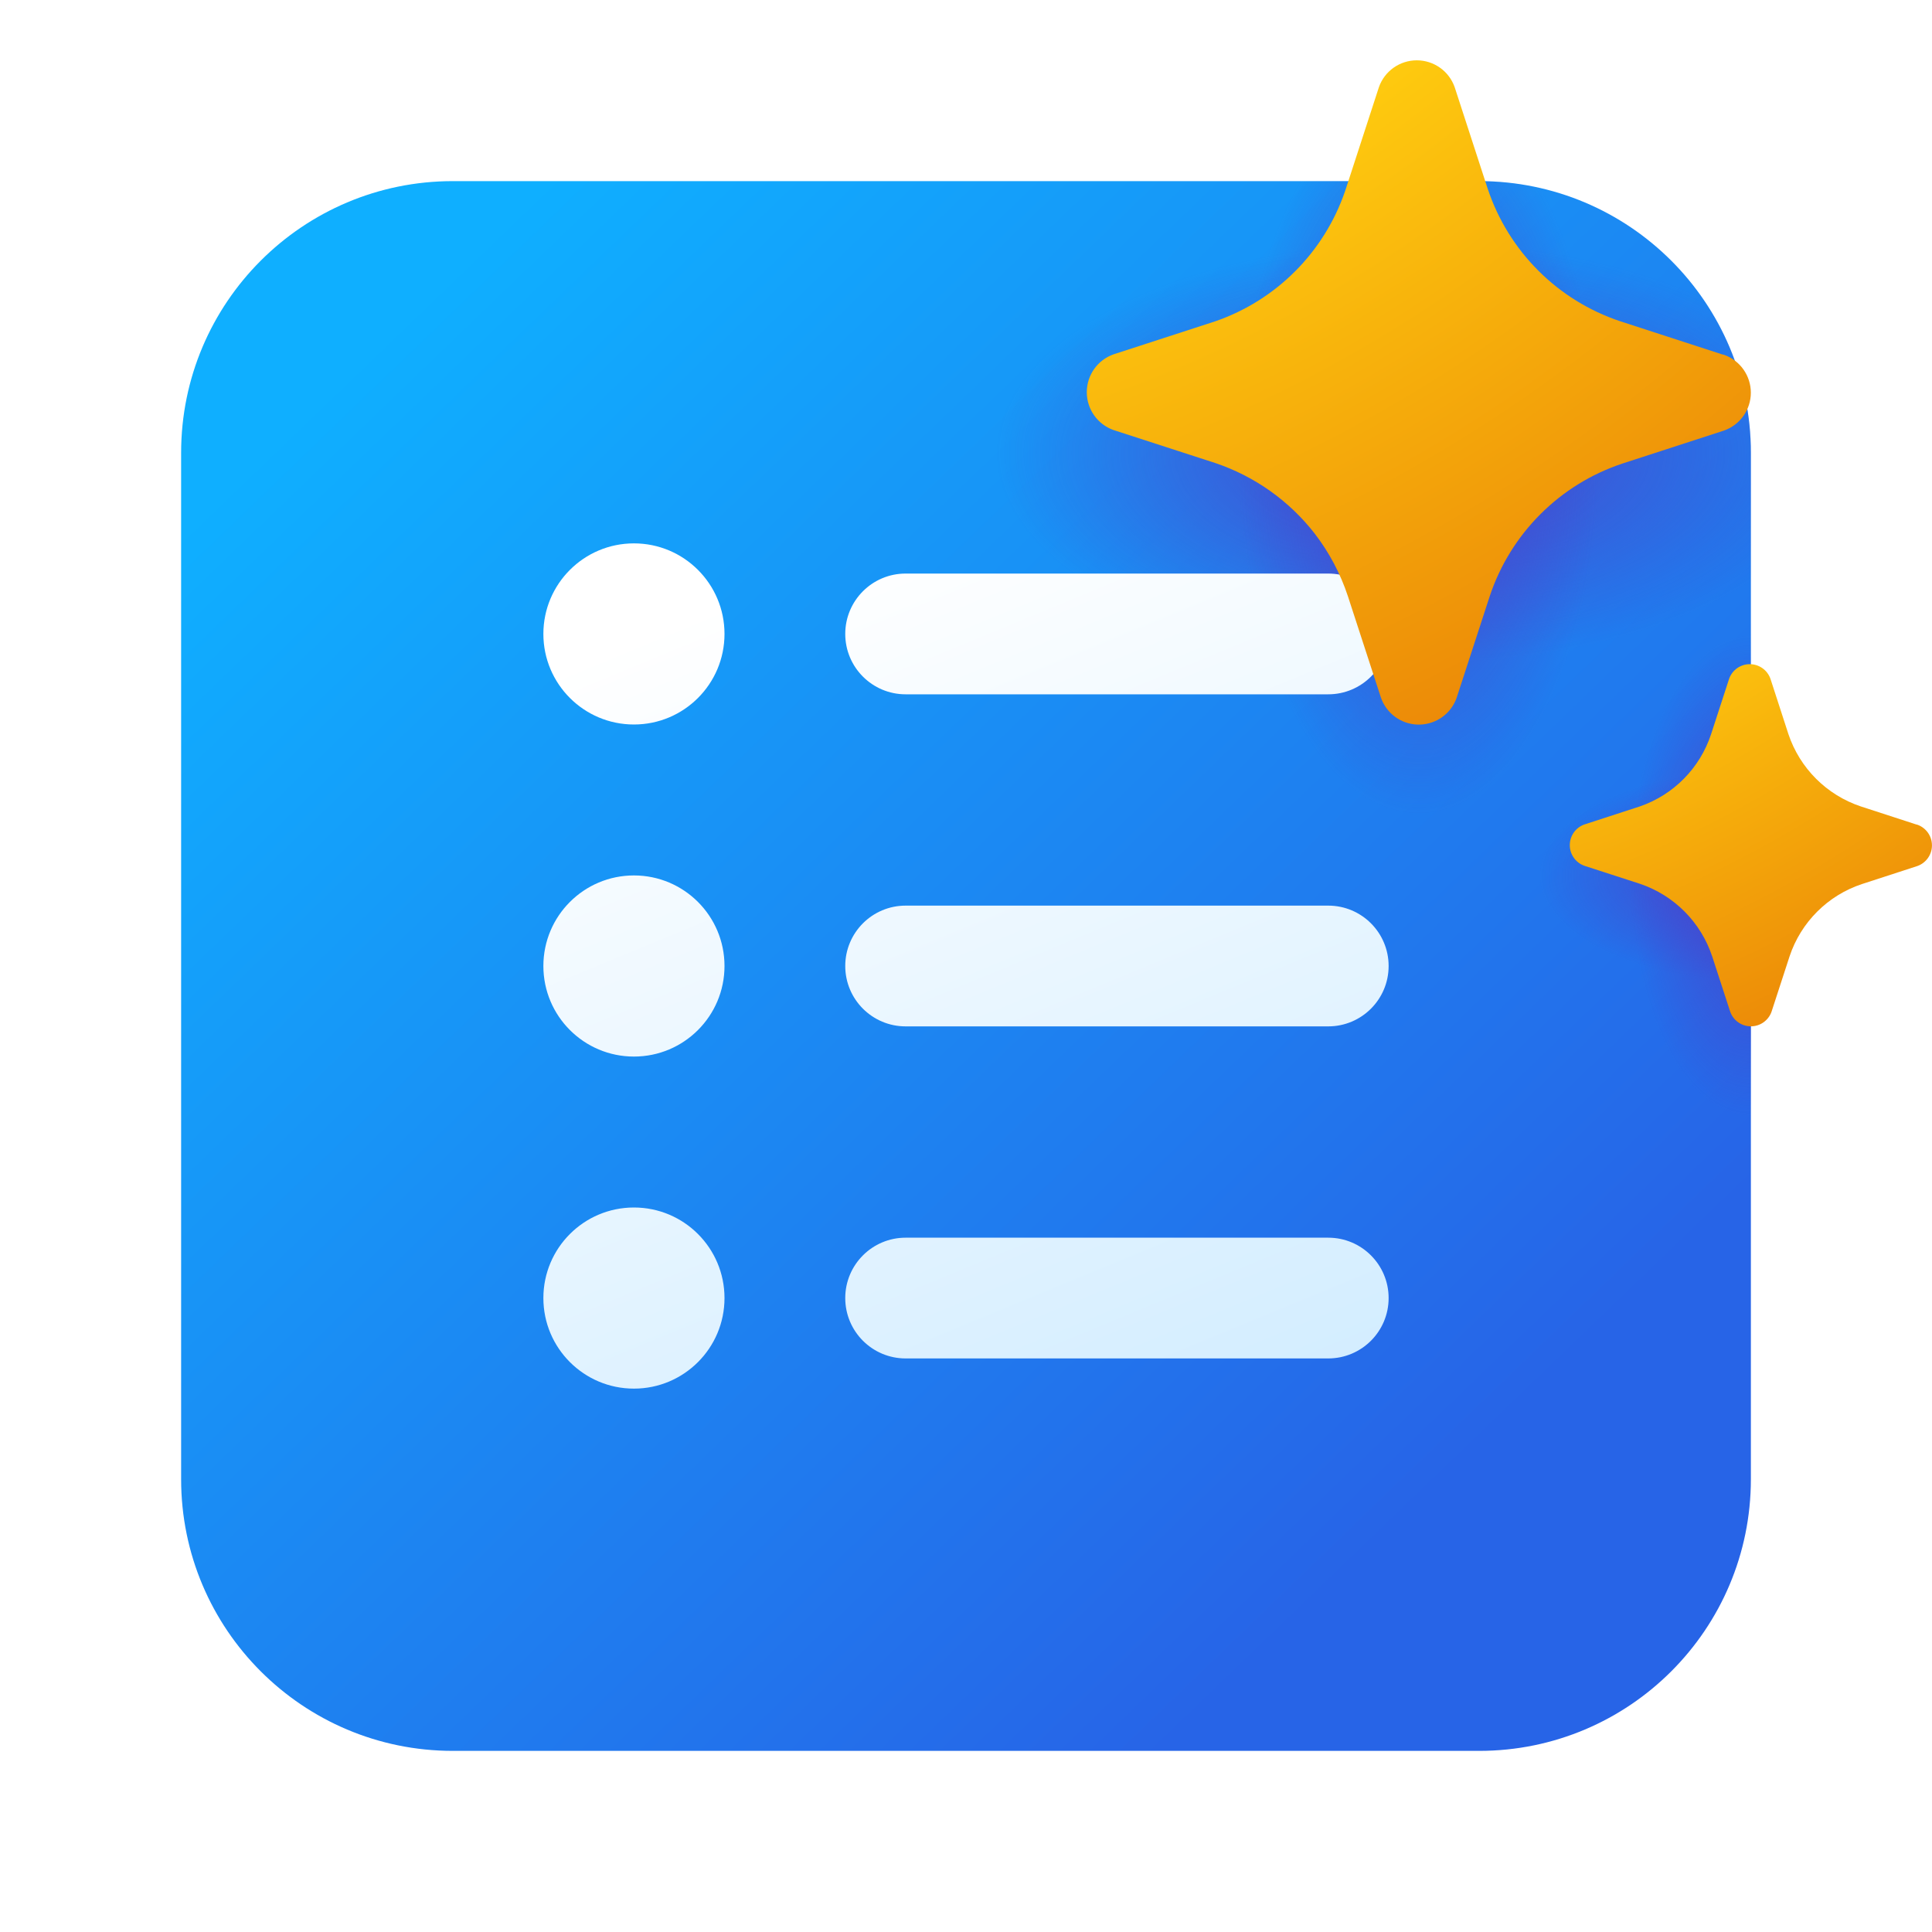
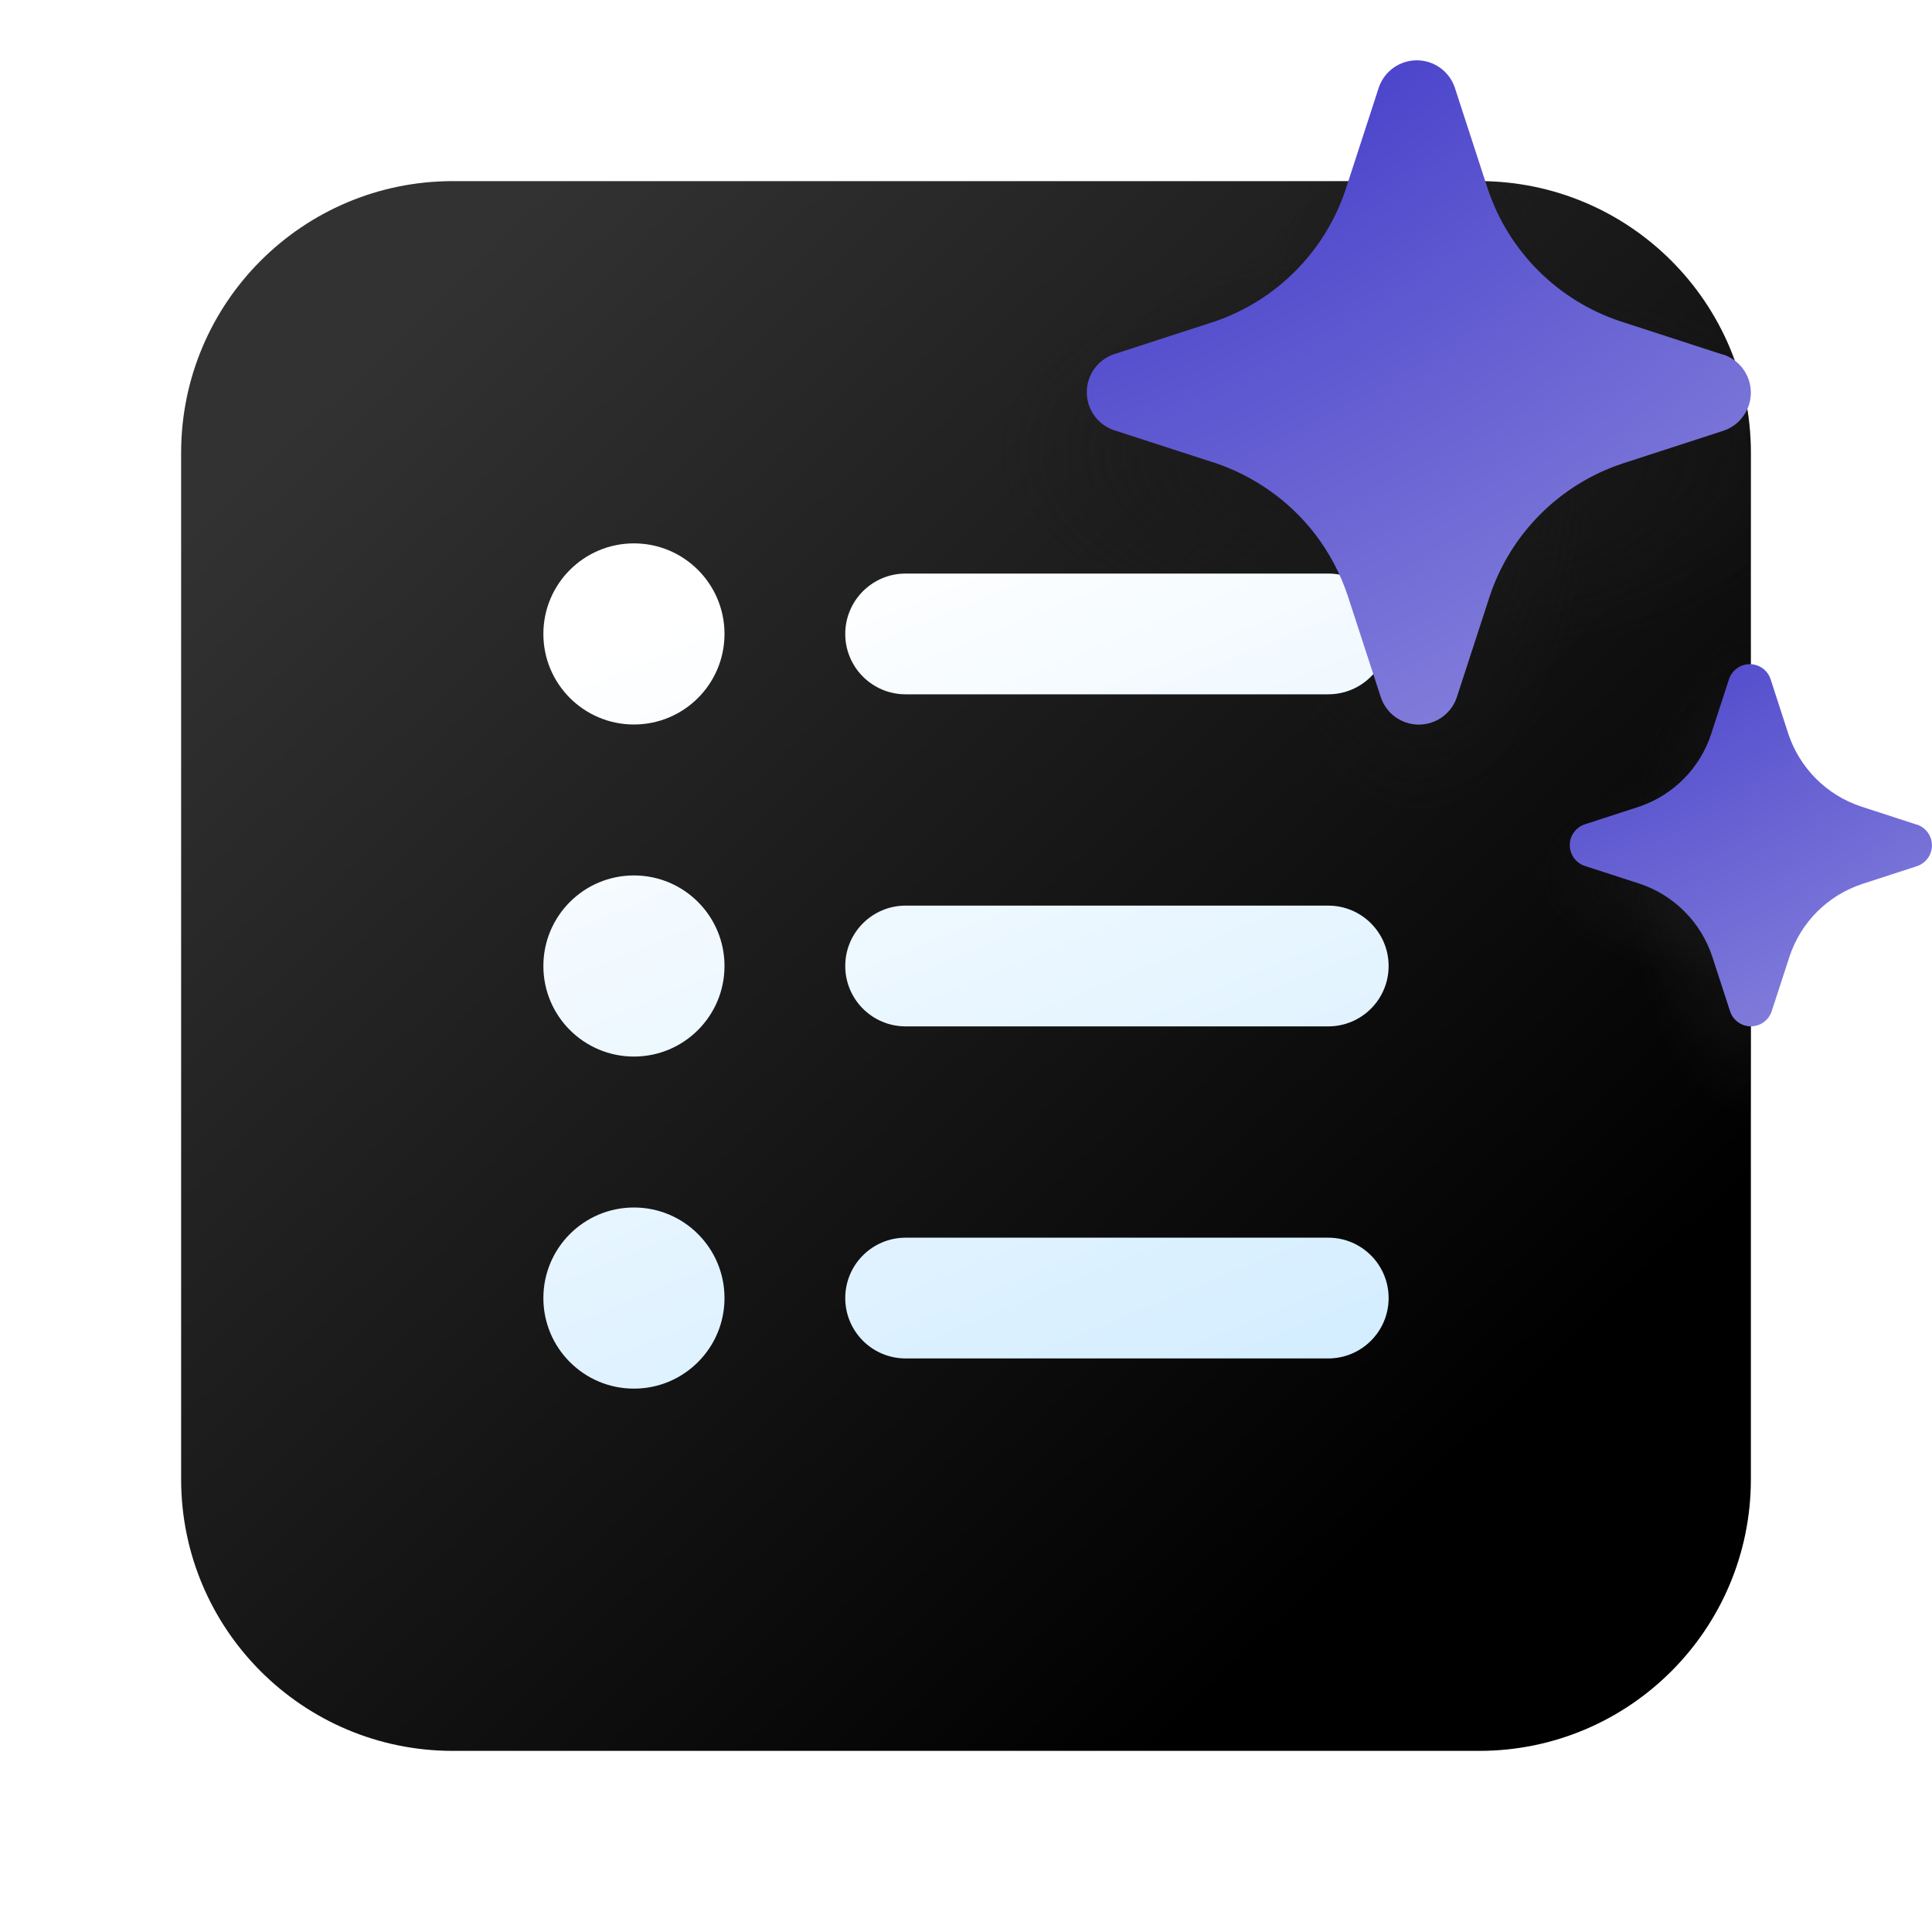
- <svg xmlns="http://www.w3.org/2000/svg" width="1em" height="1em" viewBox="0 0 32 32">
+ <svg xmlns="http://www.w3.org/2000/svg" width="4em" height="4em" viewBox="0 0 32 32">
  <path d="M0 0h32v32H0z" fill="none" />
  <g fill="none">
    <path fill="url(#SVGklx3zJXo)" d="M7.5 3A4.5 4.5 0 0 0 3 7.5v17A4.5 4.5 0 0 0 7.5 29h17a4.5 4.5 0 0 0 4.5-4.5v-17A4.5 4.5 0 0 0 24.5 3z" />
    <path fill="url(#SVGxO13MgXq)" d="M7.5 3A4.5 4.5 0 0 0 3 7.5v17A4.5 4.5 0 0 0 7.5 29h17a4.5 4.5 0 0 0 4.5-4.5v-17A4.5 4.5 0 0 0 24.5 3z" />
    <path fill="url(#SVGxluVFb5q)" d="M7.5 3A4.5 4.5 0 0 0 3 7.5v17A4.5 4.5 0 0 0 7.5 29h17a4.5 4.5 0 0 0 4.5-4.5v-17A4.5 4.5 0 0 0 24.5 3z" />
    <path fill="url(#SVGPD31pBoO)" d="M7.5 3A4.5 4.5 0 0 0 3 7.5v17A4.5 4.5 0 0 0 7.5 29h17a4.5 4.5 0 0 0 4.5-4.5v-17A4.5 4.5 0 0 0 24.5 3z" />
    <path fill="url(#SVGOvZEKcyA)" d="M7.5 3A4.5 4.5 0 0 0 3 7.5v17A4.5 4.5 0 0 0 7.5 29h17a4.5 4.5 0 0 0 4.5-4.5v-17A4.5 4.5 0 0 0 24.5 3z" />
    <path fill="url(#SVGdi1M5dPd)" d="M12 10.5a1.5 1.5 0 1 0-3 0a1.5 1.5 0 0 0 3 0m0 5.5a1.5 1.5 0 1 0-3 0a1.5 1.5 0 0 0 3 0m-1.5 7a1.5 1.5 0 1 0 0-3a1.5 1.5 0 0 0 0 3M14 10.5a1 1 0 0 0 1 1h7a1 1 0 1 0 0-2h-7a1 1 0 0 0-1 1m1 4.5a1 1 0 1 0 0 2h7a1 1 0 1 0 0-2zm-1 6.5a1 1 0 0 0 1 1h7a1 1 0 1 0 0-2h-7a1 1 0 0 0-1 1" />
    <path fill="url(#SVG2J5EFbQO)" d="m31.74 13.656l-.919-.299a1.9 1.9 0 0 1-1.199-1.197l-.298-.918a.363.363 0 0 0-.684 0l-.299.918a1.89 1.89 0 0 1-1.18 1.197l-.919.299a.363.363 0 0 0 0 .684l.919.298a1.9 1.9 0 0 1 1.198 1.202l.299.918a.363.363 0 0 0 .684 0l.299-.918a1.89 1.89 0 0 1 1.198-1.197l.919-.299a.363.363 0 0 0 0-.684z" />
    <path fill="url(#SVGNaWMwbPh)" d="M21.775 8.837a3.5 3.5 0 0 0-1.647-1.168l-1.684-.546a.665.665 0 0 1 0-1.254l1.684-.547a3.47 3.47 0 0 0 2.15-2.154l.014-.042l.547-1.682a.665.665 0 0 1 1.255 0l.547 1.682a3.47 3.47 0 0 0 2.198 2.196l1.683.547l.034.008a.665.665 0 0 1 0 1.254l-1.684.547a3.47 3.47 0 0 0-2.197 2.196l-.548 1.682l-.016.042a.664.664 0 0 1-1.238-.042l-.548-1.682a3.5 3.5 0 0 0-.55-1.037" />
    <defs>
      <radialGradient id="SVGxO13MgXq" cx="0" cy="0" r="1" gradientTransform="matrix(-3.5 0 0 -1.74793 29 14.5)" gradientUnits="userSpaceOnUse">
-         <stop stop-color="#4a43cb" />
-         <stop offset="1" stop-color="#4a43cb" stop-opacity="0" />
+         <stop stop-color="#191919" />
+         <stop offset="1" stop-color="#191919" stop-opacity="0" />
      </radialGradient>
      <radialGradient id="SVGxluVFb5q" cx="0" cy="0" r="1" gradientTransform="matrix(-7 0 0 -3.49587 23.5 7.5)" gradientUnits="userSpaceOnUse">
-         <stop stop-color="#4a43cb" />
-         <stop offset="1" stop-color="#4a43cb" stop-opacity="0" />
+         <stop stop-color="#191919" />
+         <stop offset="1" stop-color="#191919" stop-opacity="0" />
      </radialGradient>
      <radialGradient id="SVGPD31pBoO" cx="0" cy="0" r="1" gradientTransform="matrix(0 6 -2.99646 0 23.5 7.5)" gradientUnits="userSpaceOnUse">
-         <stop stop-color="#4a43cb" />
-         <stop offset="1" stop-color="#4a43cb" stop-opacity="0" />
+         <stop stop-color="#191919" />
+         <stop offset="1" stop-color="#191919" stop-opacity="0" />
      </radialGradient>
      <radialGradient id="SVGOvZEKcyA" cx="0" cy="0" r="1" gradientTransform="matrix(0 4 -1.99764 0 29 14.5)" gradientUnits="userSpaceOnUse">
-         <stop stop-color="#4a43cb" />
-         <stop offset="1" stop-color="#4a43cb" stop-opacity="0" />
+         <stop stop-color="#191919" />
+         <stop offset="1" stop-color="#191919" stop-opacity="0" />
      </radialGradient>
      <radialGradient id="SVG2J5EFbQO" cx="0" cy="0" r="1" gradientTransform="rotate(63.379 17.2 6.887)scale(34.3364 26.737)" gradientUnits="userSpaceOnUse">
-         <stop offset=".718" stop-color="#ffcd0f" />
-         <stop offset=".991" stop-color="#e67505" />
+         <stop offset=".718" stop-color="#4a43cb" />
+         <stop offset=".991" stop-color="#928edf" />
      </radialGradient>
      <radialGradient id="SVGNaWMwbPh" cx="0" cy="0" r="1" gradientTransform="rotate(61.2 24.745 -9.672)scale(47.2968 36.829)" gradientUnits="userSpaceOnUse">
-         <stop offset=".698" stop-color="#ffcd0f" />
-         <stop offset=".991" stop-color="#e67505" />
+         <stop offset=".698" stop-color="#4a43cb" />
+         <stop offset=".991" stop-color="#928edf" />
      </radialGradient>
      <linearGradient id="SVGklx3zJXo" x1="3.929" x2="21.872" y1="7.875" y2="26.517" gradientUnits="userSpaceOnUse">
-         <stop stop-color="#0fafff" />
-         <stop offset="1" stop-color="#2764e7" />
+         <stop stop-color="#323232" />
+         <stop offset="1" stop-color="#000000" />
      </linearGradient>
      <linearGradient id="SVGdi1M5dPd" x1="11.692" x2="21.978" y1="10.077" y2="34.999" gradientUnits="userSpaceOnUse">
        <stop stop-color="#fff" />
        <stop offset="1" stop-color="#b3e0ff" />
      </linearGradient>
    </defs>
  </g>
</svg>
